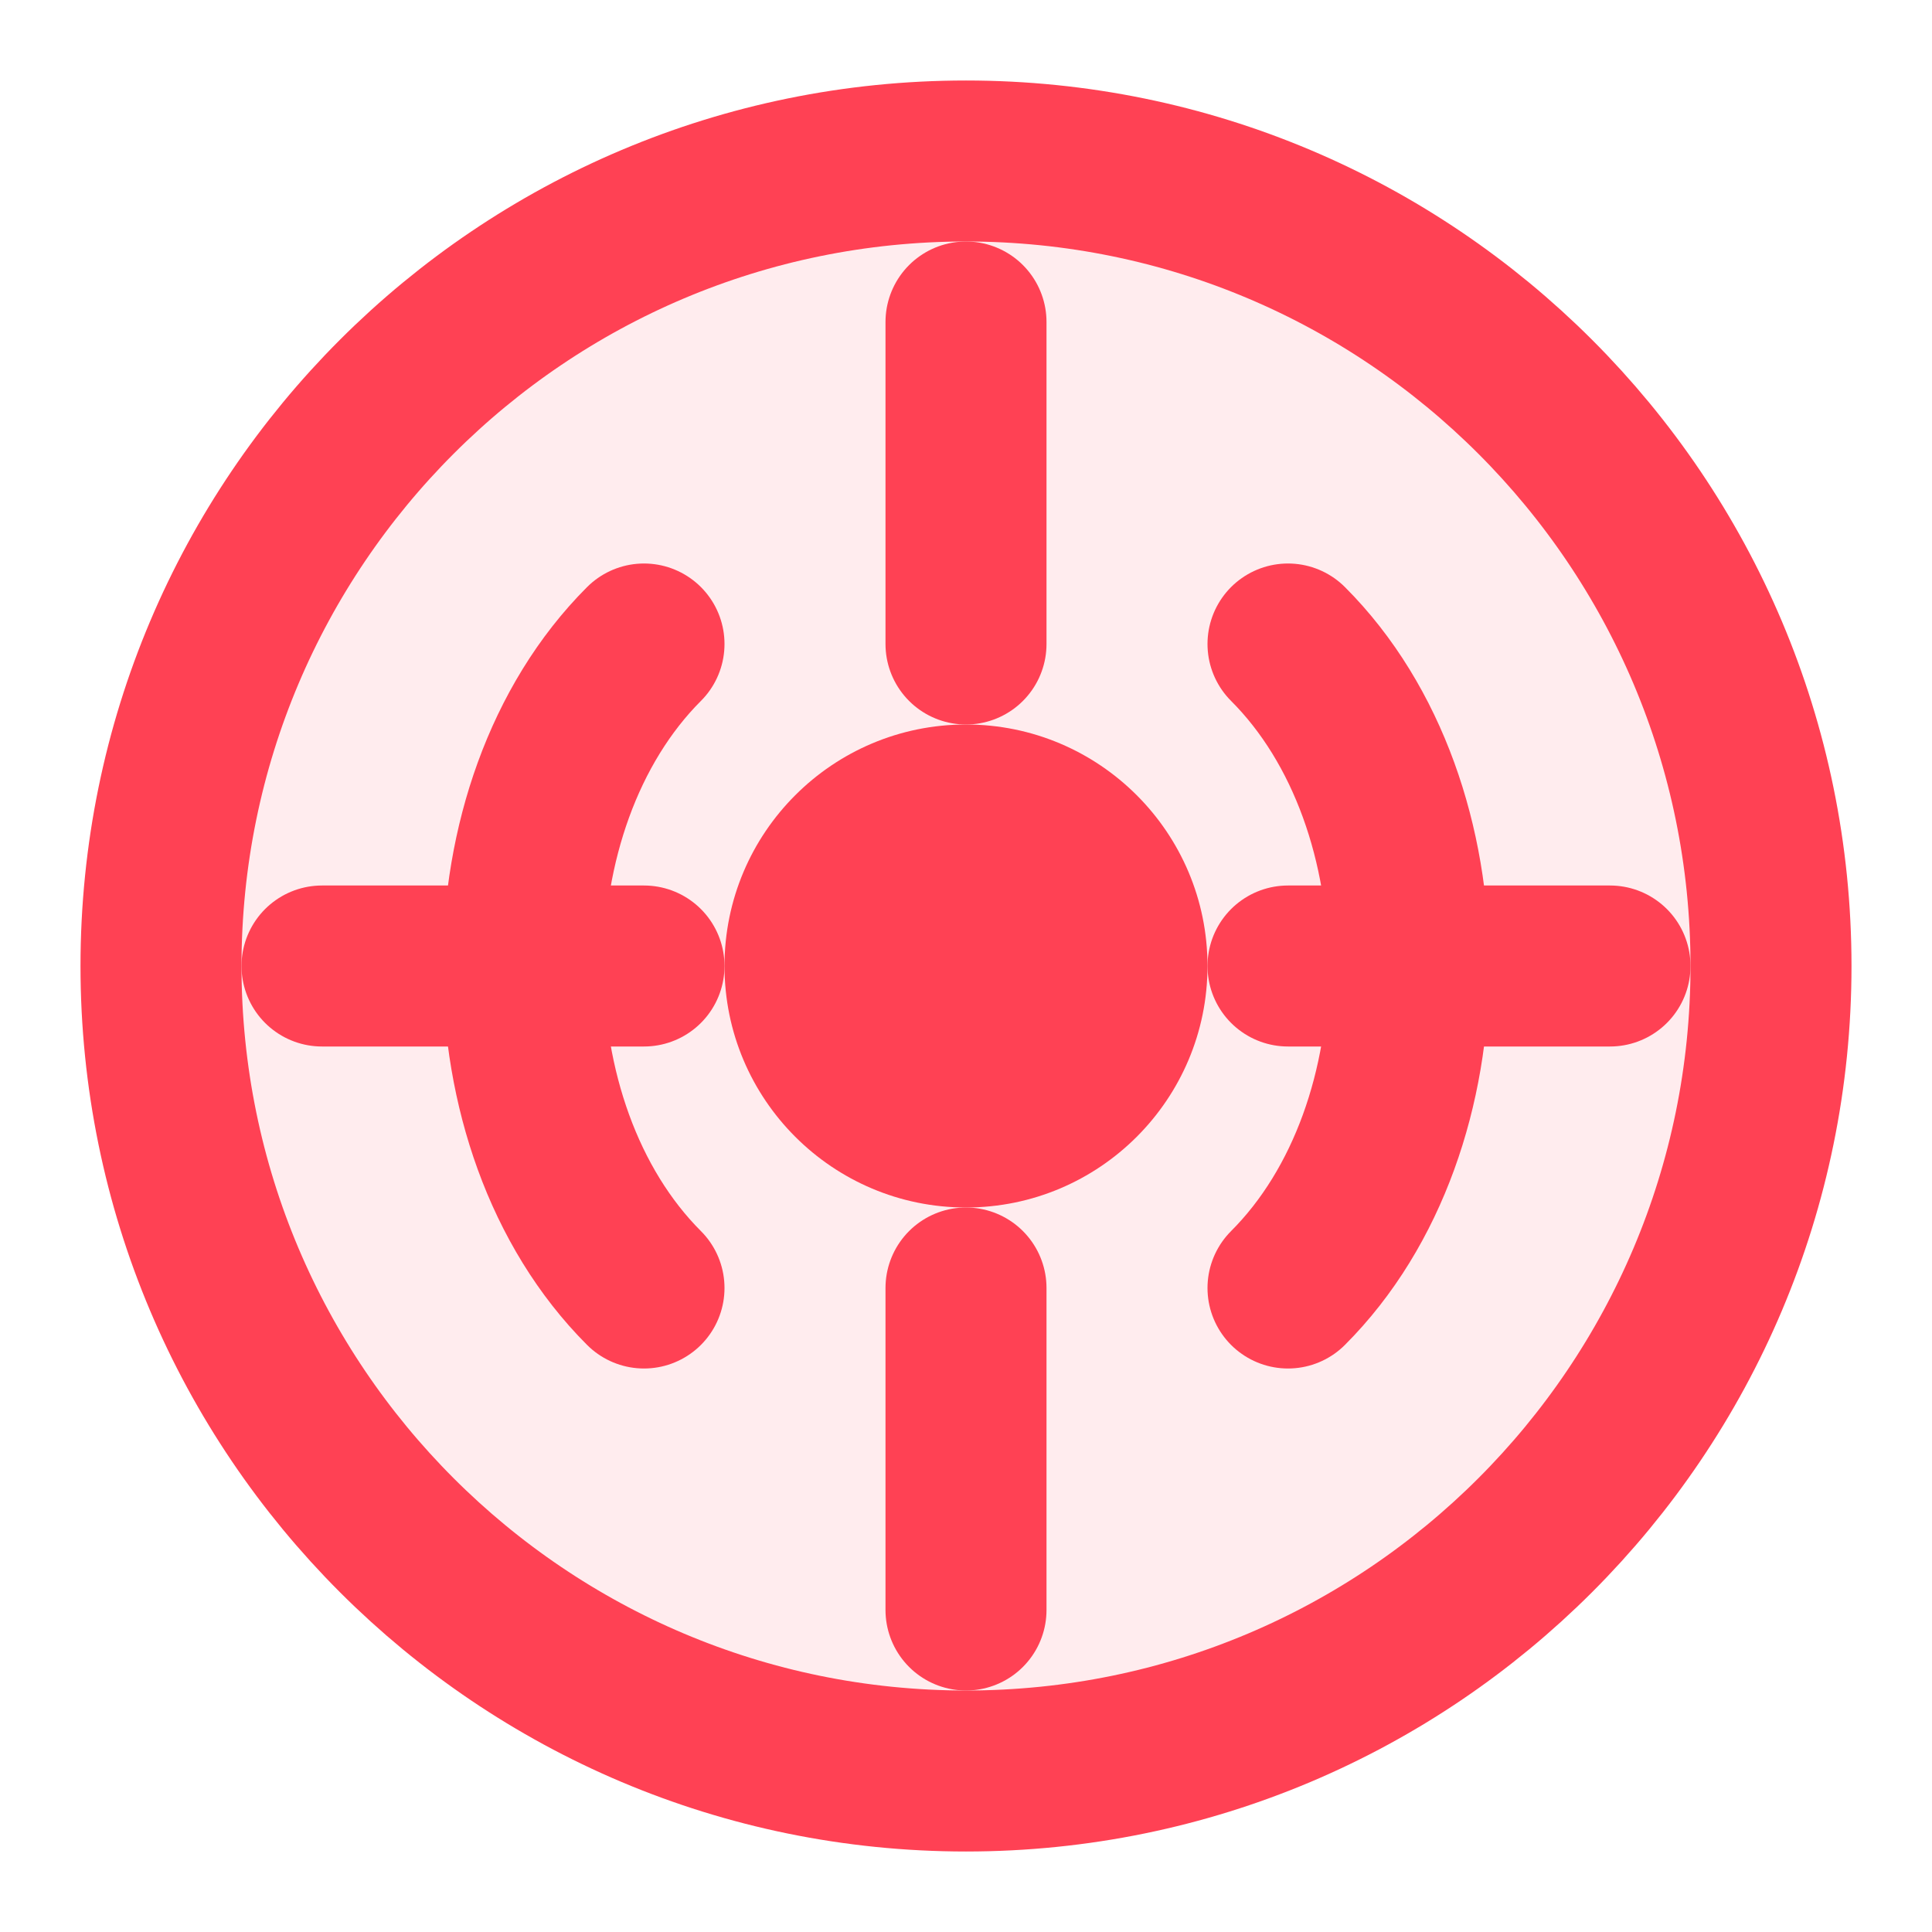
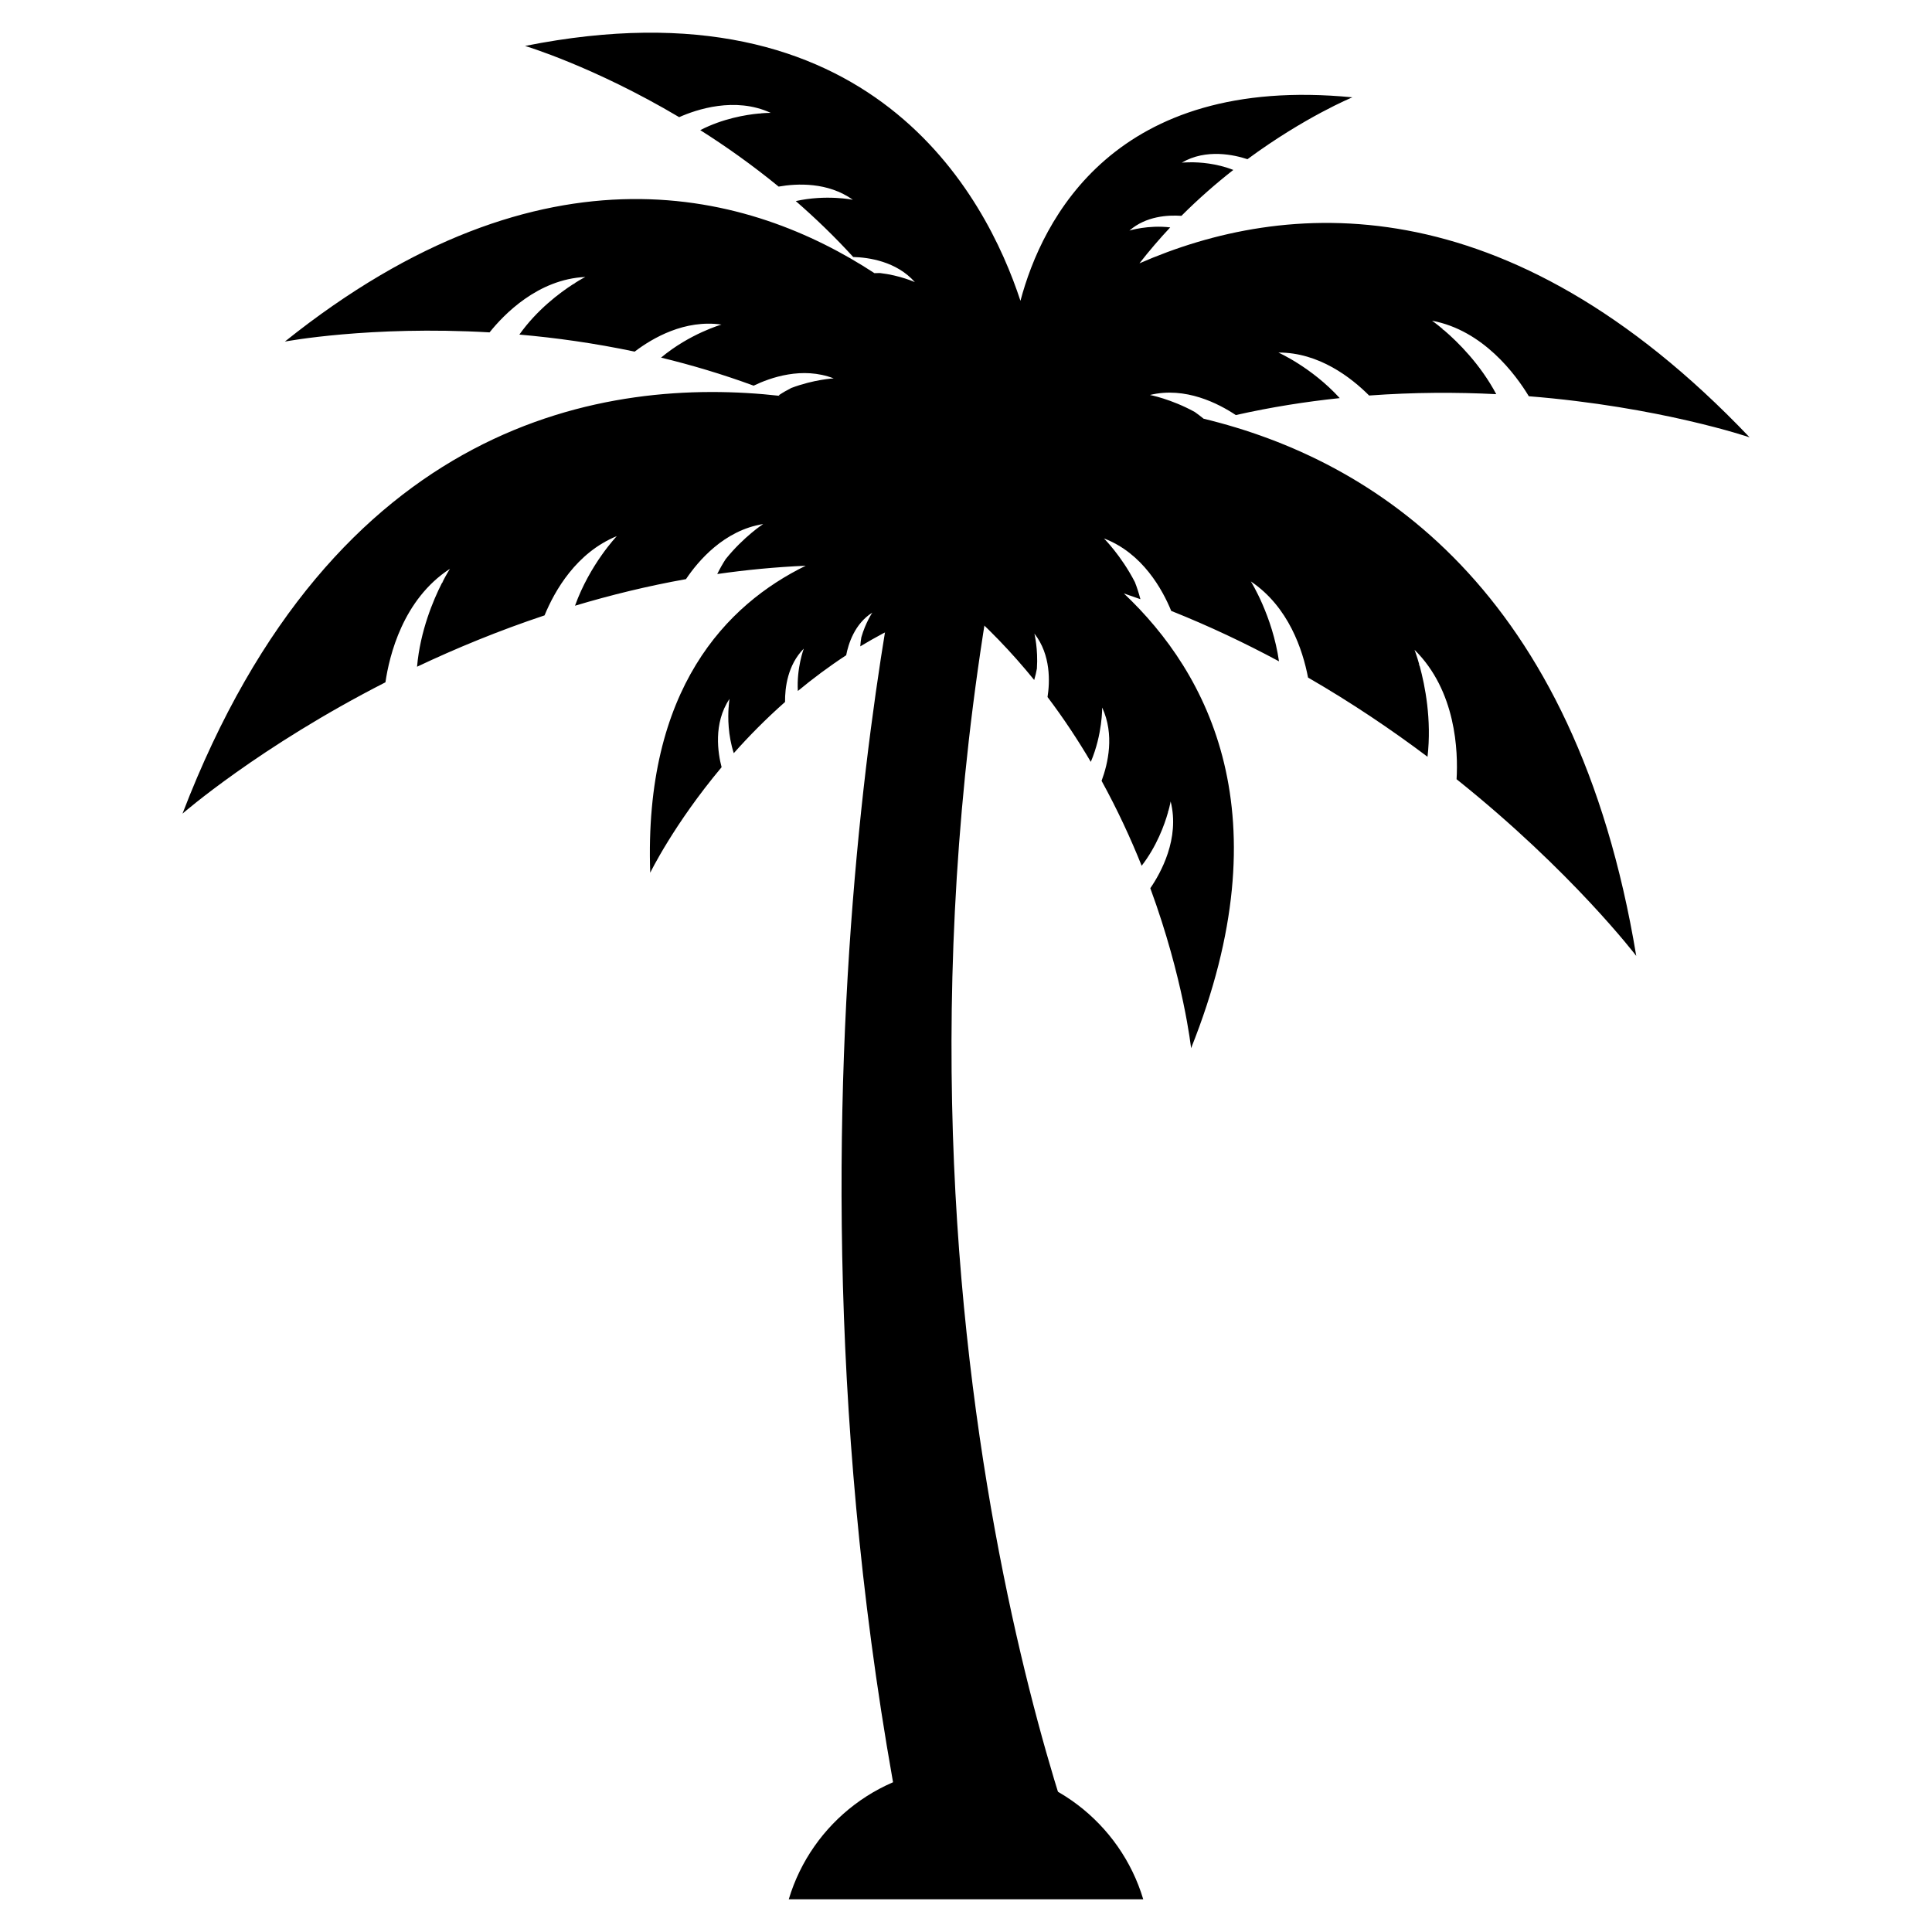
- <svg xmlns="http://www.w3.org/2000/svg" width="24px" height="24px" viewBox="0 0 24 24" version="1.1">
-   <g stroke="none" stroke-width="1" fill="none" fill-rule="evenodd">
-     <circle cx="12" cy="12" r="10" fill="#FF4154" fill-opacity="0.1" stroke="#FF4154" stroke-width="2" />
-     <path d="M12,4 L12,8 M12,16 L12,20 M4,12 L8,12 M16,12 L20,12" stroke="#FF4154" stroke-width="2" stroke-linecap="round" />
-     <circle cx="12" cy="12" r="3" fill="#FF4154" />
-     <path d="M16,8 C18,10 18,14 16,16" stroke="#FF4154" stroke-width="2" stroke-linecap="round" fill="none" />
-     <path d="M8,16 C6,14 6,10 8,8" stroke="#FF4154" stroke-width="2" stroke-linecap="round" fill="none" />
+ <svg xmlns="http://www.w3.org/2000/svg" width="24" height="24" viewBox="0 0 500 500">
+   <g id="palm_tree">
+     <g>
+       <path d="M236.38,125.98c0,0-41.82,165.77,0,362.2h45.82c0,0-64.41-156.52-20.81-362.2H236.38z" fill="#000000" />
+       <path d="M311.49,108.36c-0.79-0.64-1.56-1.24-2.3-1.75c-6.14-3.37-11.59-4.39-11.59-4.39    c9.18-2.25,17.81,2.25,22.23,5.2c9.12-2.06,18.12-3.47,26.89-4.39c-7.27-7.97-15.87-11.79-15.87-11.79    c10.47-0.05,18.85,6.48,23.48,11.12c11.57-0.85,22.63-0.87,32.9-0.35c-4.14-7.78-9.95-13.5-13.49-16.53    c-0.36-0.2-0.57-0.31-0.57-0.31c0.13,0.05,0.26,0.1,0.39,0.15c-1.79-1.52-2.95-2.32-2.95-2.32c13.25,2.49,21.66,13.94,25.05,19.55    c33.88,2.71,57.13,10.63,57.13,10.63C389.58,46.76,332.27,51.8,294.89,68.15c2.57-3.3,5.24-6.4,7.96-9.3    c-5.72-0.68-10.56,0.82-10.56,0.82c4.3-3.75,9.98-4.06,13.46-3.81c4.47-4.47,9.02-8.43,13.43-11.88c-4.36-1.72-8.71-2-11.2-1.98    c-0.21,0.05-0.34,0.08-0.34,0.08c0.07-0.03,0.14-0.05,0.21-0.08c-1.25,0.01-2.01,0.1-2.01,0.1c6.31-3.71,13.68-2,17-0.9    c14.88-10.97,27.15-16.01,27.15-16.01c-61.59-6.01-80.28,31.59-85.9,52.66c-8.9-27.12-38.53-83.88-128.21-65.96    c0,0,17.73,5.28,39.89,18.43c4.45-1.98,14.44-5.37,23.7-1.11c0,0-1.06-0.01-2.8,0.14c0.1,0.03,0.2,0.05,0.3,0.08    c0,0-0.18-0.03-0.48-0.06c-3.46,0.32-9.45,1.31-15.26,4.31c6.59,4.17,13.45,9.02,20.28,14.61c4.8-0.84,12.72-1.2,19.21,3.41    c0,0-6.93-1.41-14.77,0.34c5.06,4.4,10.06,9.21,14.86,14.47c3.97,0.11,11.2,1.11,15.96,6.51c0,0-3.81-1.75-9.03-2.36    c-0.46,0-0.94,0-1.44,0.03c-31.82-20.82-85.2-36.21-152.58,17.71c0,0,21.94-4.17,52.98-2.38c3.67-4.59,12.49-13.77,24.78-14.34    c0,0-1.14,0.57-2.92,1.71c0.12-0.03,0.24-0.06,0.37-0.08c0,0-0.2,0.07-0.55,0.2c-3.53,2.27-9.4,6.65-13.97,13.08    c9.38,0.82,19.42,2.21,29.84,4.41c4.68-3.56,12.97-8.35,22.47-7c0,0-8.21,2.34-15.64,8.55c7.86,1.91,15.89,4.29,23.96,7.26    c4.31-2.08,12.62-5.02,20.72-1.88c0,0-5.05,0.24-10.98,2.48c-1.03,0.52-2.12,1.14-3.26,1.9c0.11,0.05,0.23,0.09,0.34,0.14    C157,97.4,86.47,108.31,47.23,210.57c0,0,19.85-17.32,52.52-33.99c1-6.86,4.51-21.46,16.69-29.37c0,0-0.82,1.27-1.96,3.48    c0.11-0.1,0.21-0.21,0.32-0.31c0,0-0.17,0.19-0.44,0.53c-2.24,4.41-5.61,12.37-6.43,21.64c10.03-4.75,21.09-9.32,33-13.29    c2.64-6.42,8.23-16.23,18.71-20.52c0,0-6.96,7.27-10.83,18.02c9.14-2.74,18.74-5.1,28.72-6.88c3.15-4.69,9.86-12.64,19.98-14.26    c0,0-5.01,3.25-9.7,9.07c-0.74,1.14-1.48,2.43-2.19,3.87c7.44-1.07,15.09-1.81,22.9-2.15c-20.39,9.98-41.92,31.79-40.24,79.45    c0,0,6.06-12.49,18.47-27.31c-0.93-3.53-2.23-11.34,2.05-17.68c0,0-0.14,0.78-0.23,2.09c0.03-0.07,0.06-0.14,0.09-0.21    c0,0-0.04,0.13-0.1,0.35c-0.18,2.6-0.17,7.15,1.34,11.82c3.89-4.37,8.31-8.87,13.27-13.25c-0.04-3.66,0.65-9.57,4.85-13.81    c0,0-1.88,4.96-1.54,10.97c3.87-3.21,8.04-6.33,12.51-9.25c0.56-2.92,2.18-8.16,6.76-11.03c0,0-1.76,2.61-2.84,6.4    c-0.12,0.71-0.22,1.48-0.27,2.33c7.61-4.61,16.06-8.61,25.32-11.56c7.42,6.34,13.95,13.18,19.69,20.26    c0.31-1.06,0.54-2.05,0.7-2.96c0.34-5.1-0.65-9.05-0.65-9.05c4.32,5.51,4,12.6,3.4,16.42c4.18,5.53,7.89,11.16,11.2,16.78    c3.05-7.18,2.94-14.06,2.94-14.06c3.26,7.02,1.5,14.52-0.15,18.97c4.13,7.52,7.55,14.94,10.37,21.98    c3.89-5.03,5.9-10.57,6.82-13.83c0.02-0.3,0.03-0.47,0.03-0.47c0.01,0.1,0.01,0.2,0.02,0.3c0.46-1.64,0.63-2.65,0.63-2.65    c2.43,9.61-2.58,18.56-5.26,22.46c8.64,23.52,10.55,41.41,10.55,41.41c24.14-60.34,4.45-97.09-17.4-117.7    c1.44,0.49,2.87,0.98,4.29,1.49c-0.43-1.63-0.91-3.1-1.43-4.42c-3.58-6.93-8.01-11.3-8.01-11.3c10,3.78,15.18,13.3,17.41,18.75    c9.82,3.92,19.12,8.33,27.89,13.05c-1.69-11.79-7.28-20.68-7.28-20.68c9.8,6.59,13.44,17.78,14.8,24.88    c11.33,6.55,21.67,13.54,30.92,20.5c1.11-9.64-0.66-18.47-2.02-23.45c-0.2-0.4-0.34-0.64-0.34-0.64c0.09,0.13,0.17,0.25,0.27,0.38    c-0.7-2.5-1.27-3.97-1.27-3.97c10.77,10.63,11.3,26.28,10.88,33.49c29.87,23.88,46.5,45.73,46.5,45.73    C407.7,152.32,355.55,119.01,311.49,108.36z" fill="#000000" />
+     </g>
+     <path d="M295.87,491.54c-5.9-19.75-24.2-34.16-45.87-34.16c-21.67,0-39.97,14.4-45.87,34.16H295.87z" fill="#000000" />
  </g>
</svg>
